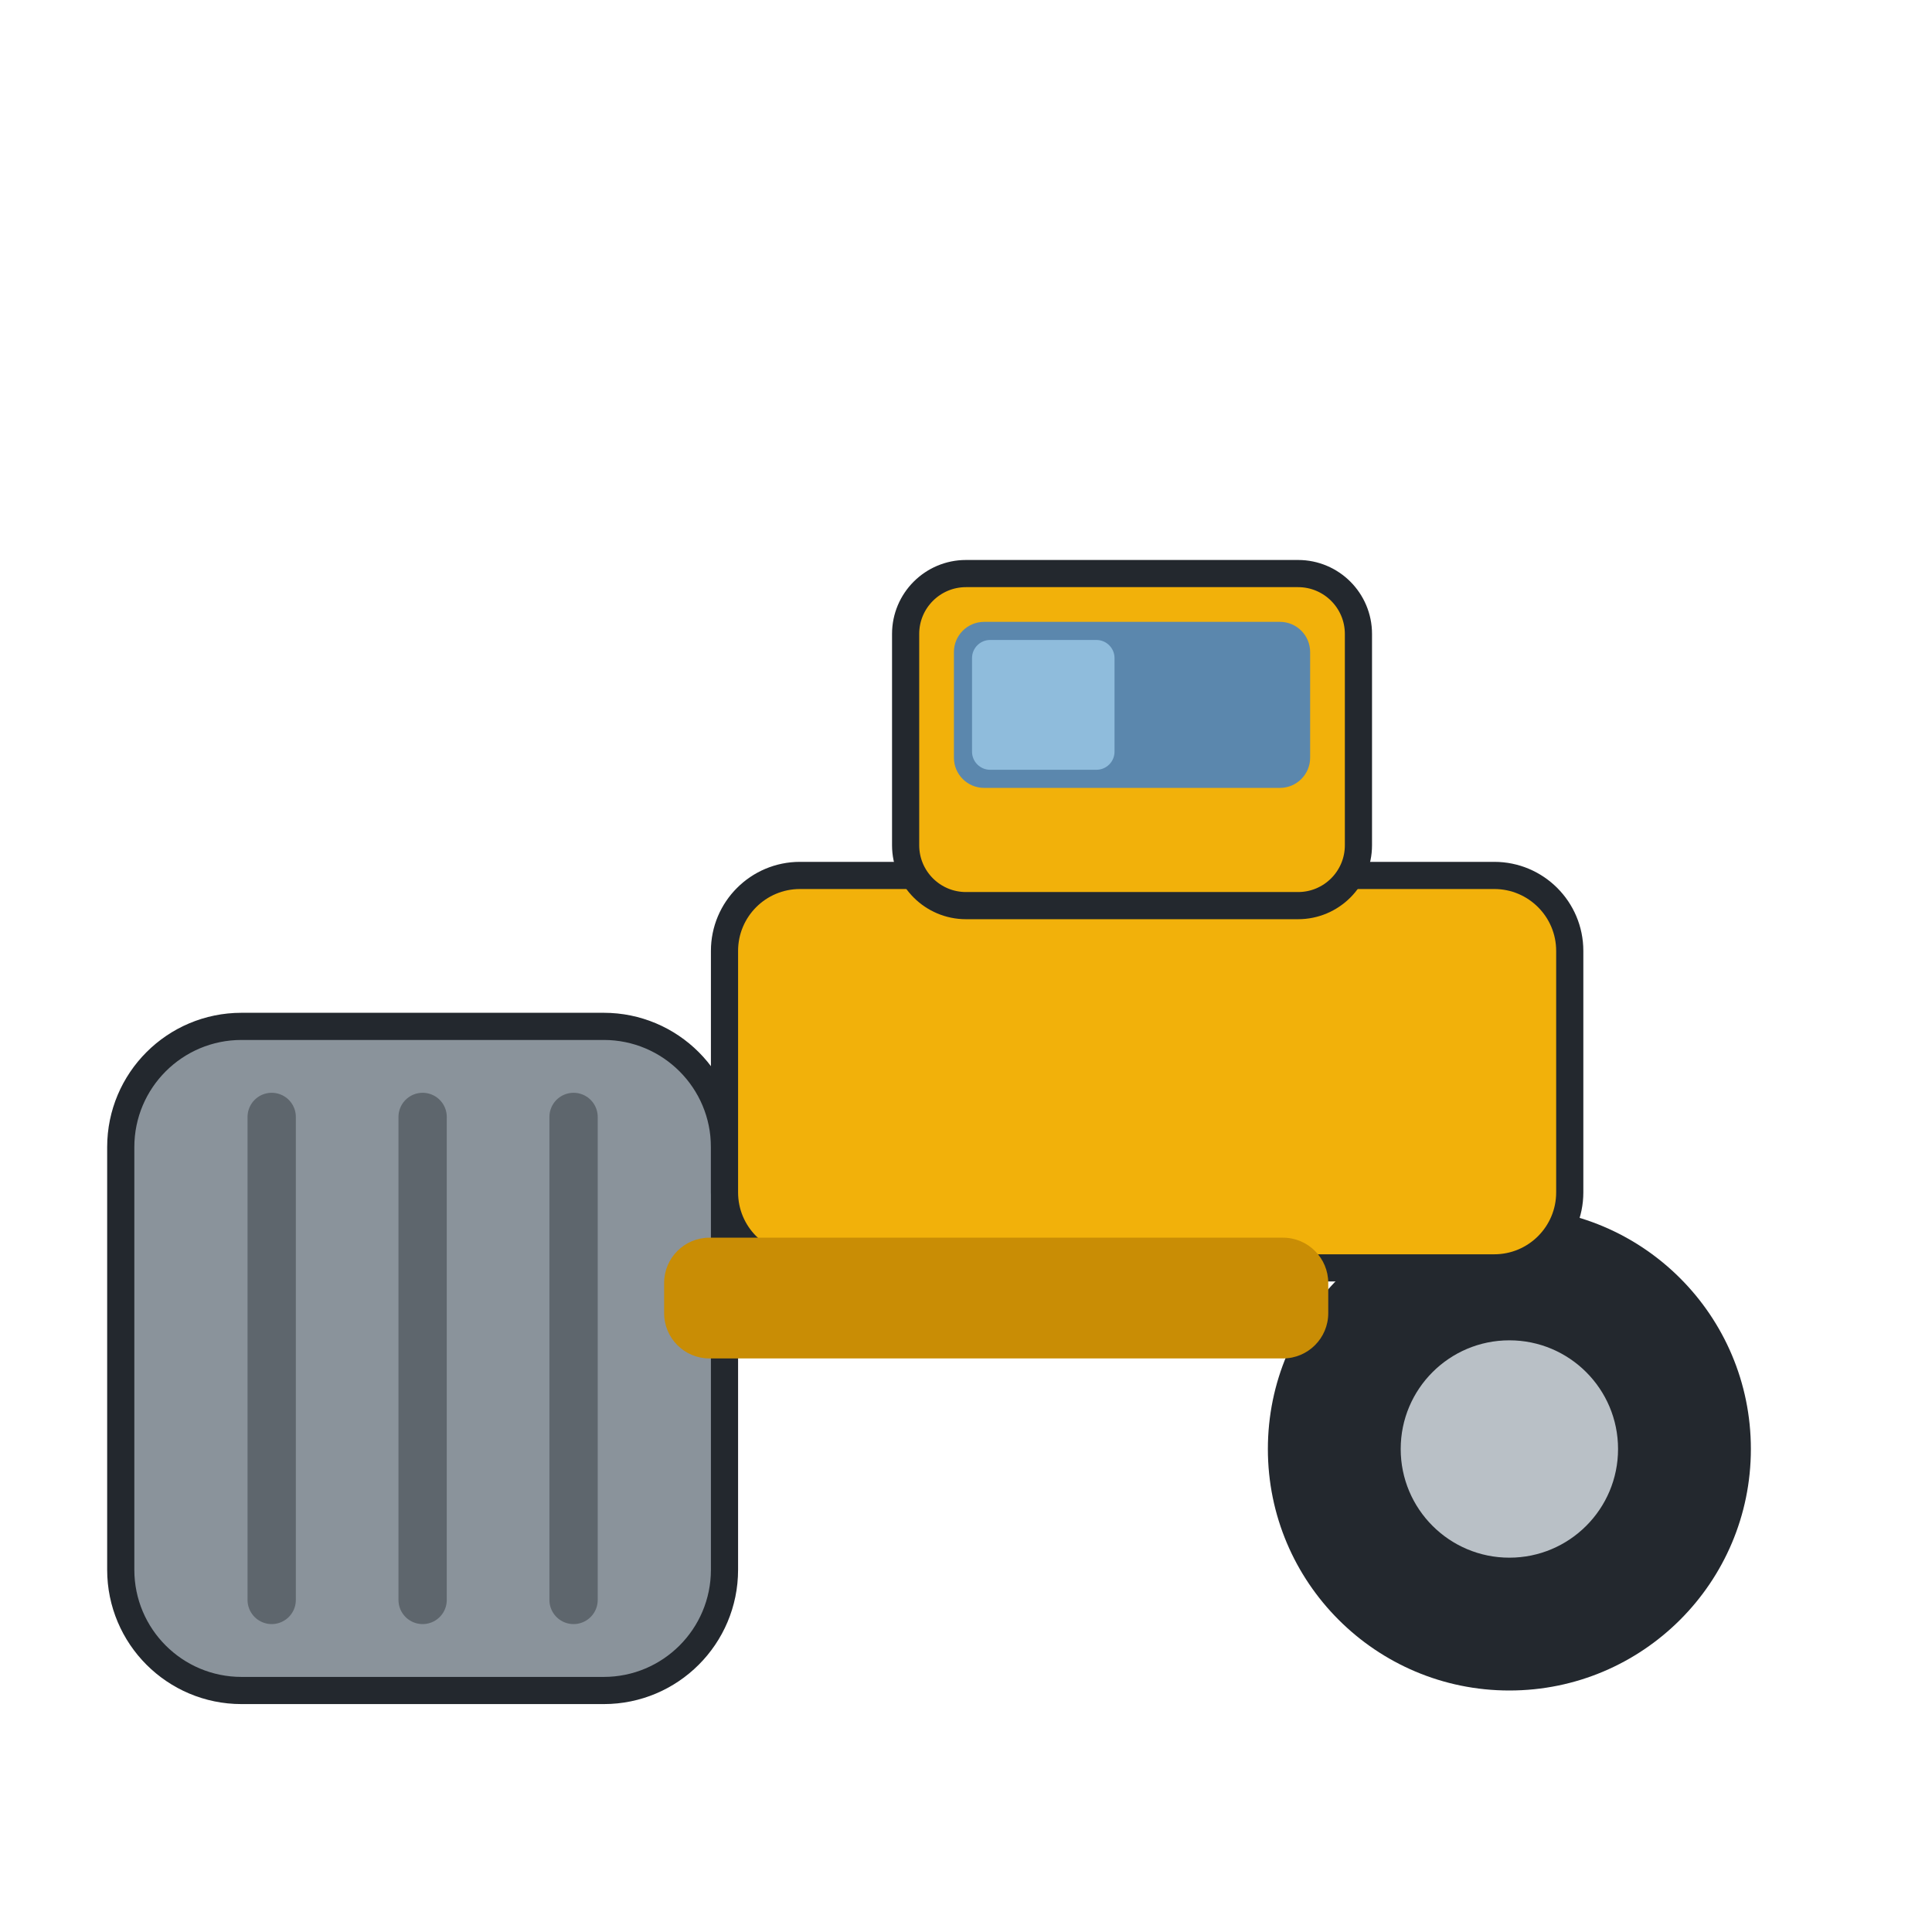
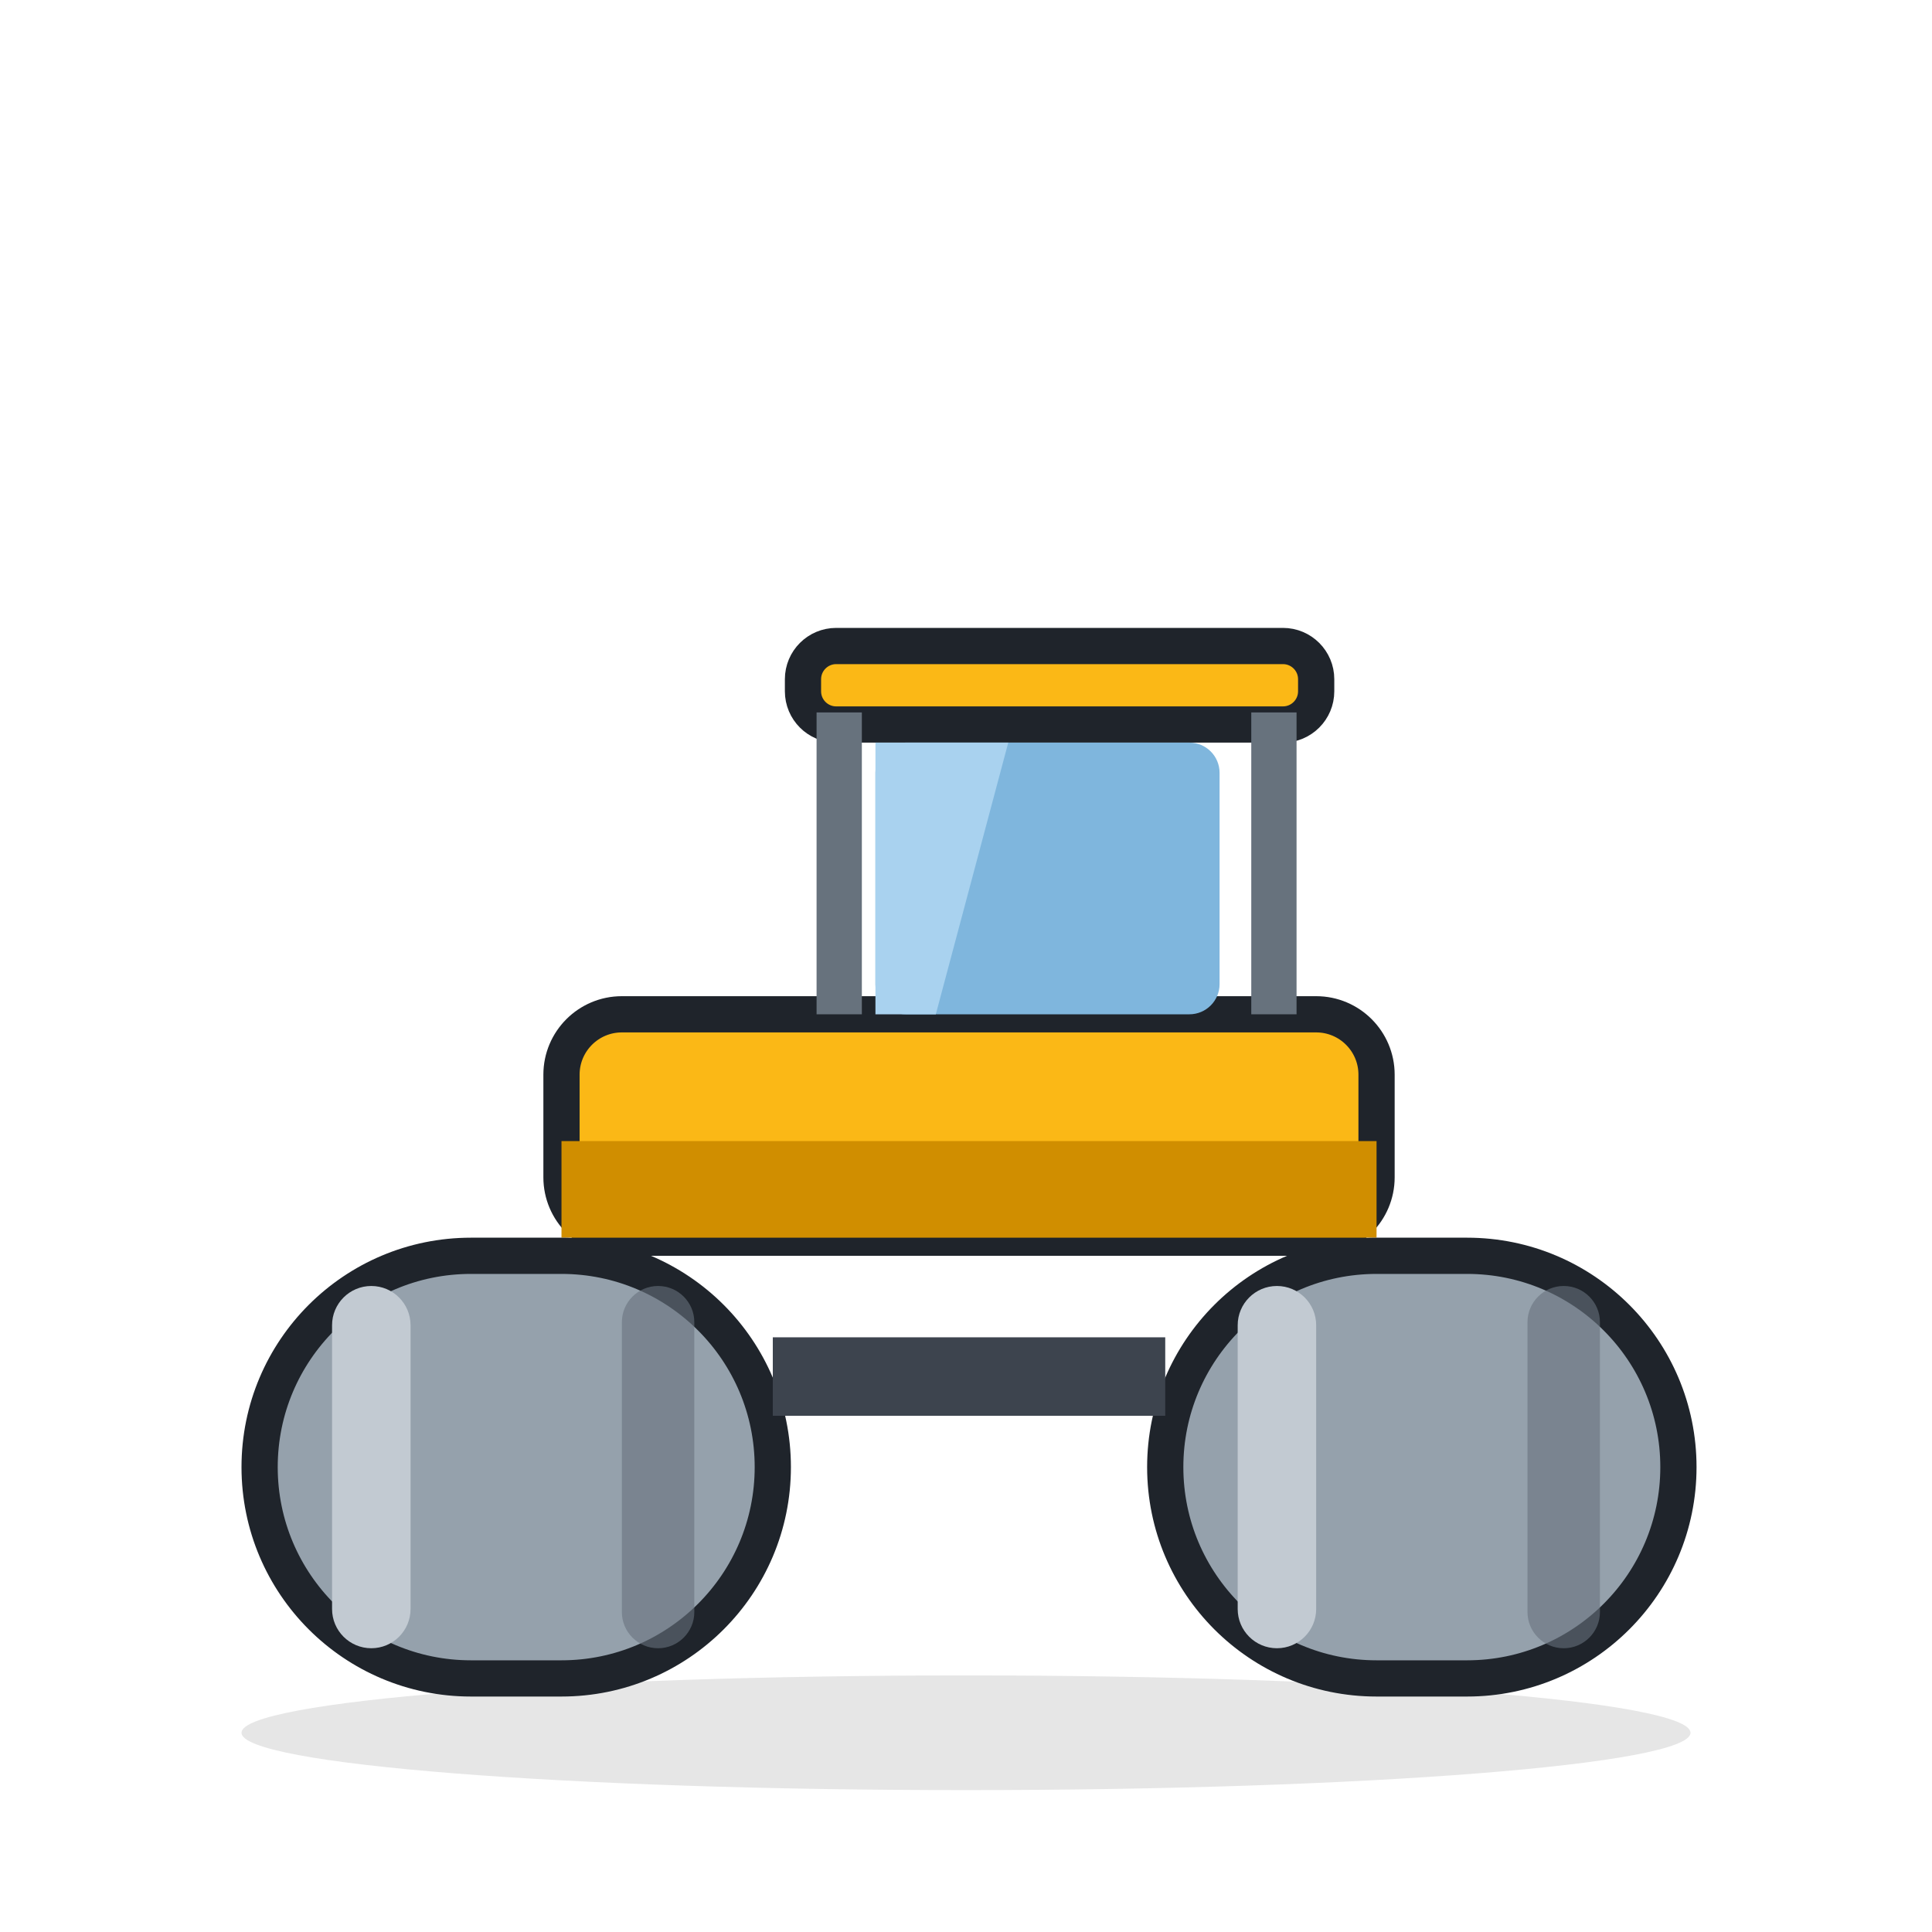
<svg xmlns="http://www.w3.org/2000/svg" viewBox="0 0 64 64">
-   <rect x="4" y="34" width="20" height="22" rx="4" fill="#8A939B" stroke="#23282E" stroke-width="0.9" />
-   <line x1="9" y1="37" x2="9" y2="53" stroke="#5E666D" stroke-width="1.6" stroke-linecap="round" />
-   <line x1="14" y1="37" x2="14" y2="53" stroke="#5E666D" stroke-width="1.6" stroke-linecap="round" />
-   <line x1="19" y1="37" x2="19" y2="53" stroke="#5E666D" stroke-width="1.6" stroke-linecap="round" />
-   <circle cx="50" cy="48" r="8" fill="#23282E" />
-   <circle cx="50" cy="48" r="3.6" fill="#B9C0C6" />
-   <rect x="24" y="29" width="28" height="13" rx="2.5" fill="#F2B10A" stroke="#23282E" stroke-width="0.9" />
-   <rect x="30" y="19" width="15" height="11" rx="2" fill="#F2B10A" stroke="#23282E" stroke-width="0.9" />
-   <rect x="31.6" y="20.6" width="11.8" height="5.5" rx="1" fill="#5B87AD" />
-   <rect x="32.2" y="21.2" width="4.72" height="4.3" rx="0.6" fill="#8FBCDC" />
-   <rect x="22" y="41" width="22" height="4" rx="1.5" fill="#C98D05" />
+   <ellipse cx="32" cy="57.4" rx="24" ry="1.9" fill="#000" opacity="0.10" />
+   <rect x="18.6" y="33.6" width="27" height="7.4" rx="2" fill="#FBB816" stroke="#1F242B" stroke-width="1.2" stroke-linejoin="round" />
+   <rect x="18.6" y="37.8" width="27" height="3.2" fill="#D08E00" />
+   <rect x="26.6" y="21.4" width="17" height="2.6" rx="1.1" fill="#FBB816" stroke="#1F242B" stroke-width="1.2" stroke-linejoin="round" />
+   <rect x="29" y="24.6" width="11.4" height="9" rx="1" fill="#7FB6DD" />
+   <path d="M29 24.6 L33.4 24.6 L31 33.6 L29 33.6 Z" fill="#A9D2EF" />
+   <line x1="27.8" y1="23.6" x2="27.8" y2="33.6" stroke="#67727D" stroke-width="1.5" />
+   <line x1="42.2" y1="23.6" x2="42.2" y2="33.6" stroke="#67727D" stroke-width="1.5" />
+   <rect x="8.6" y="41.6" width="17" height="14" rx="7" fill="#95A1AC" stroke="#1F242B" stroke-width="1.2" stroke-linejoin="round" />
+   <rect x="11.0" y="42.6" width="2.6" height="12" rx="1.3" fill="#C2CAD2" />
+   <rect x="20.6" y="42.6" width="2.4" height="12" rx="1.2" fill="#67727D" opacity="0.6" />
+   <rect x="38.6" y="41.6" width="17" height="14" rx="7" fill="#95A1AC" stroke="#1F242B" stroke-width="1.2" stroke-linejoin="round" />
+   <rect x="41.0" y="42.6" width="2.6" height="12" rx="1.3" fill="#C2CAD2" />
+   <rect x="50.6" y="42.6" width="2.4" height="12" rx="1.2" fill="#67727D" opacity="0.6" />
+   <line x1="25.6" y1="45.6" x2="38.6" y2="45.6" stroke="#3D444E" stroke-width="2.6" />
</svg>
